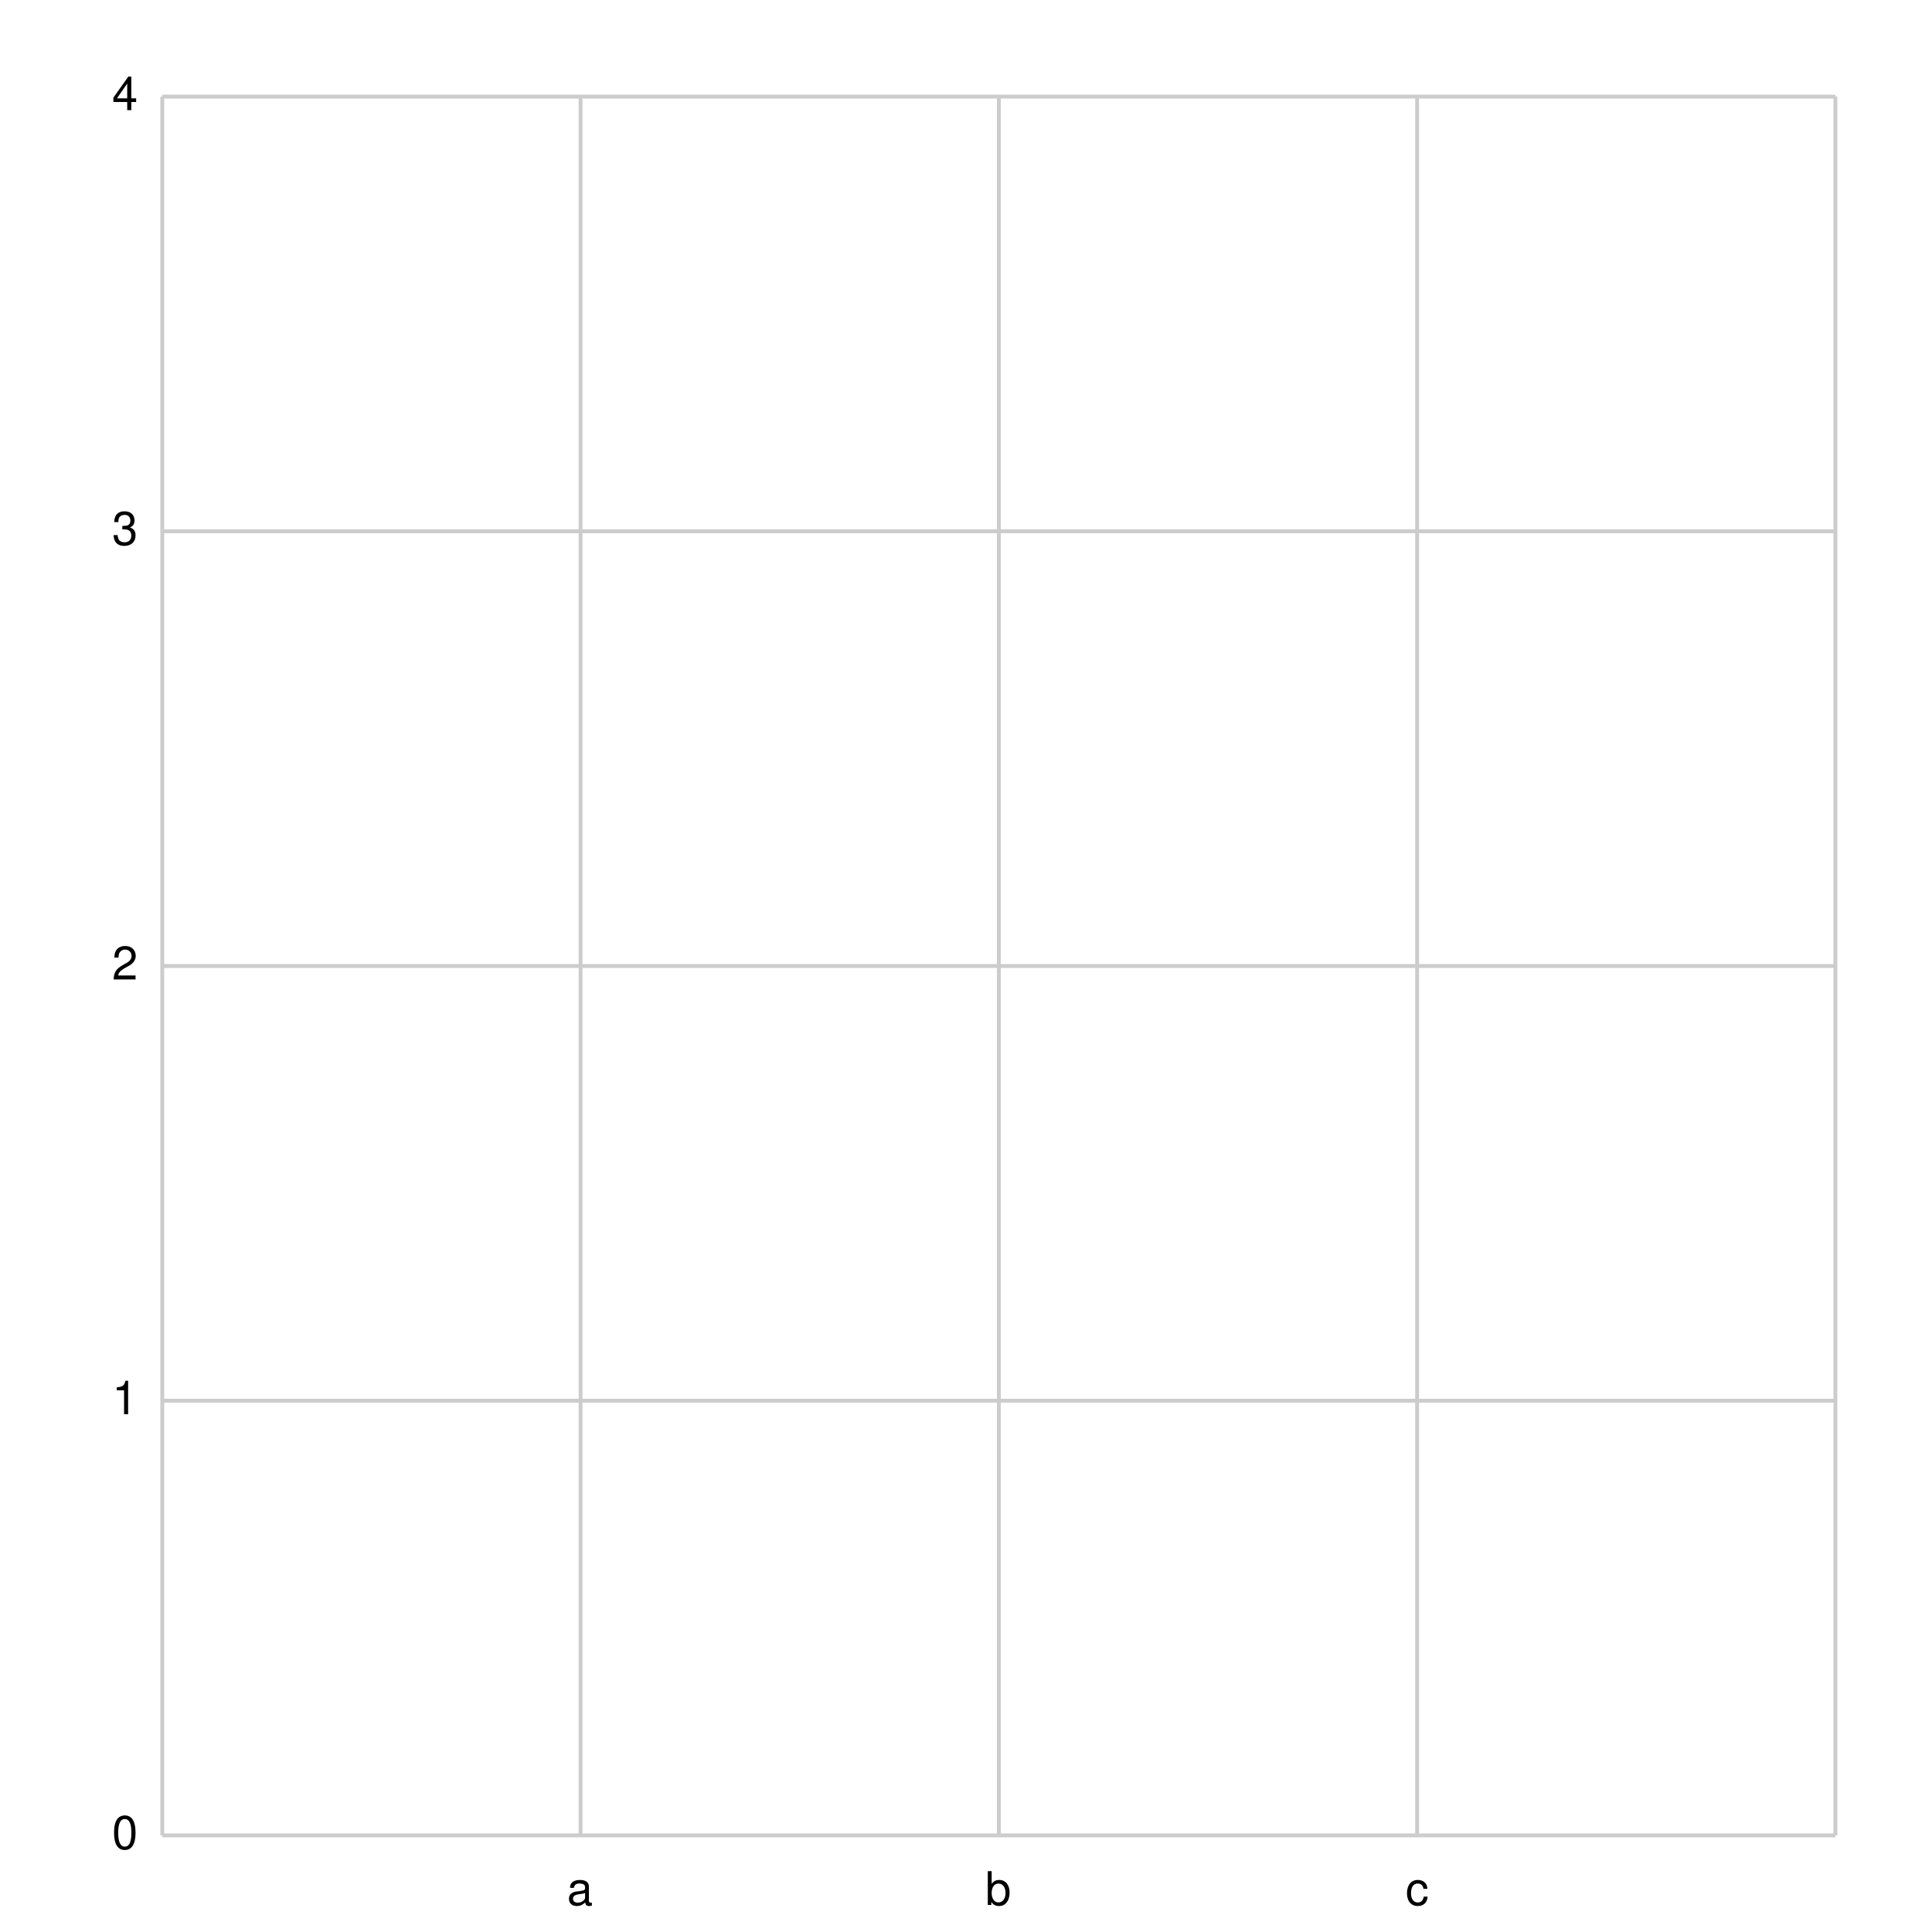
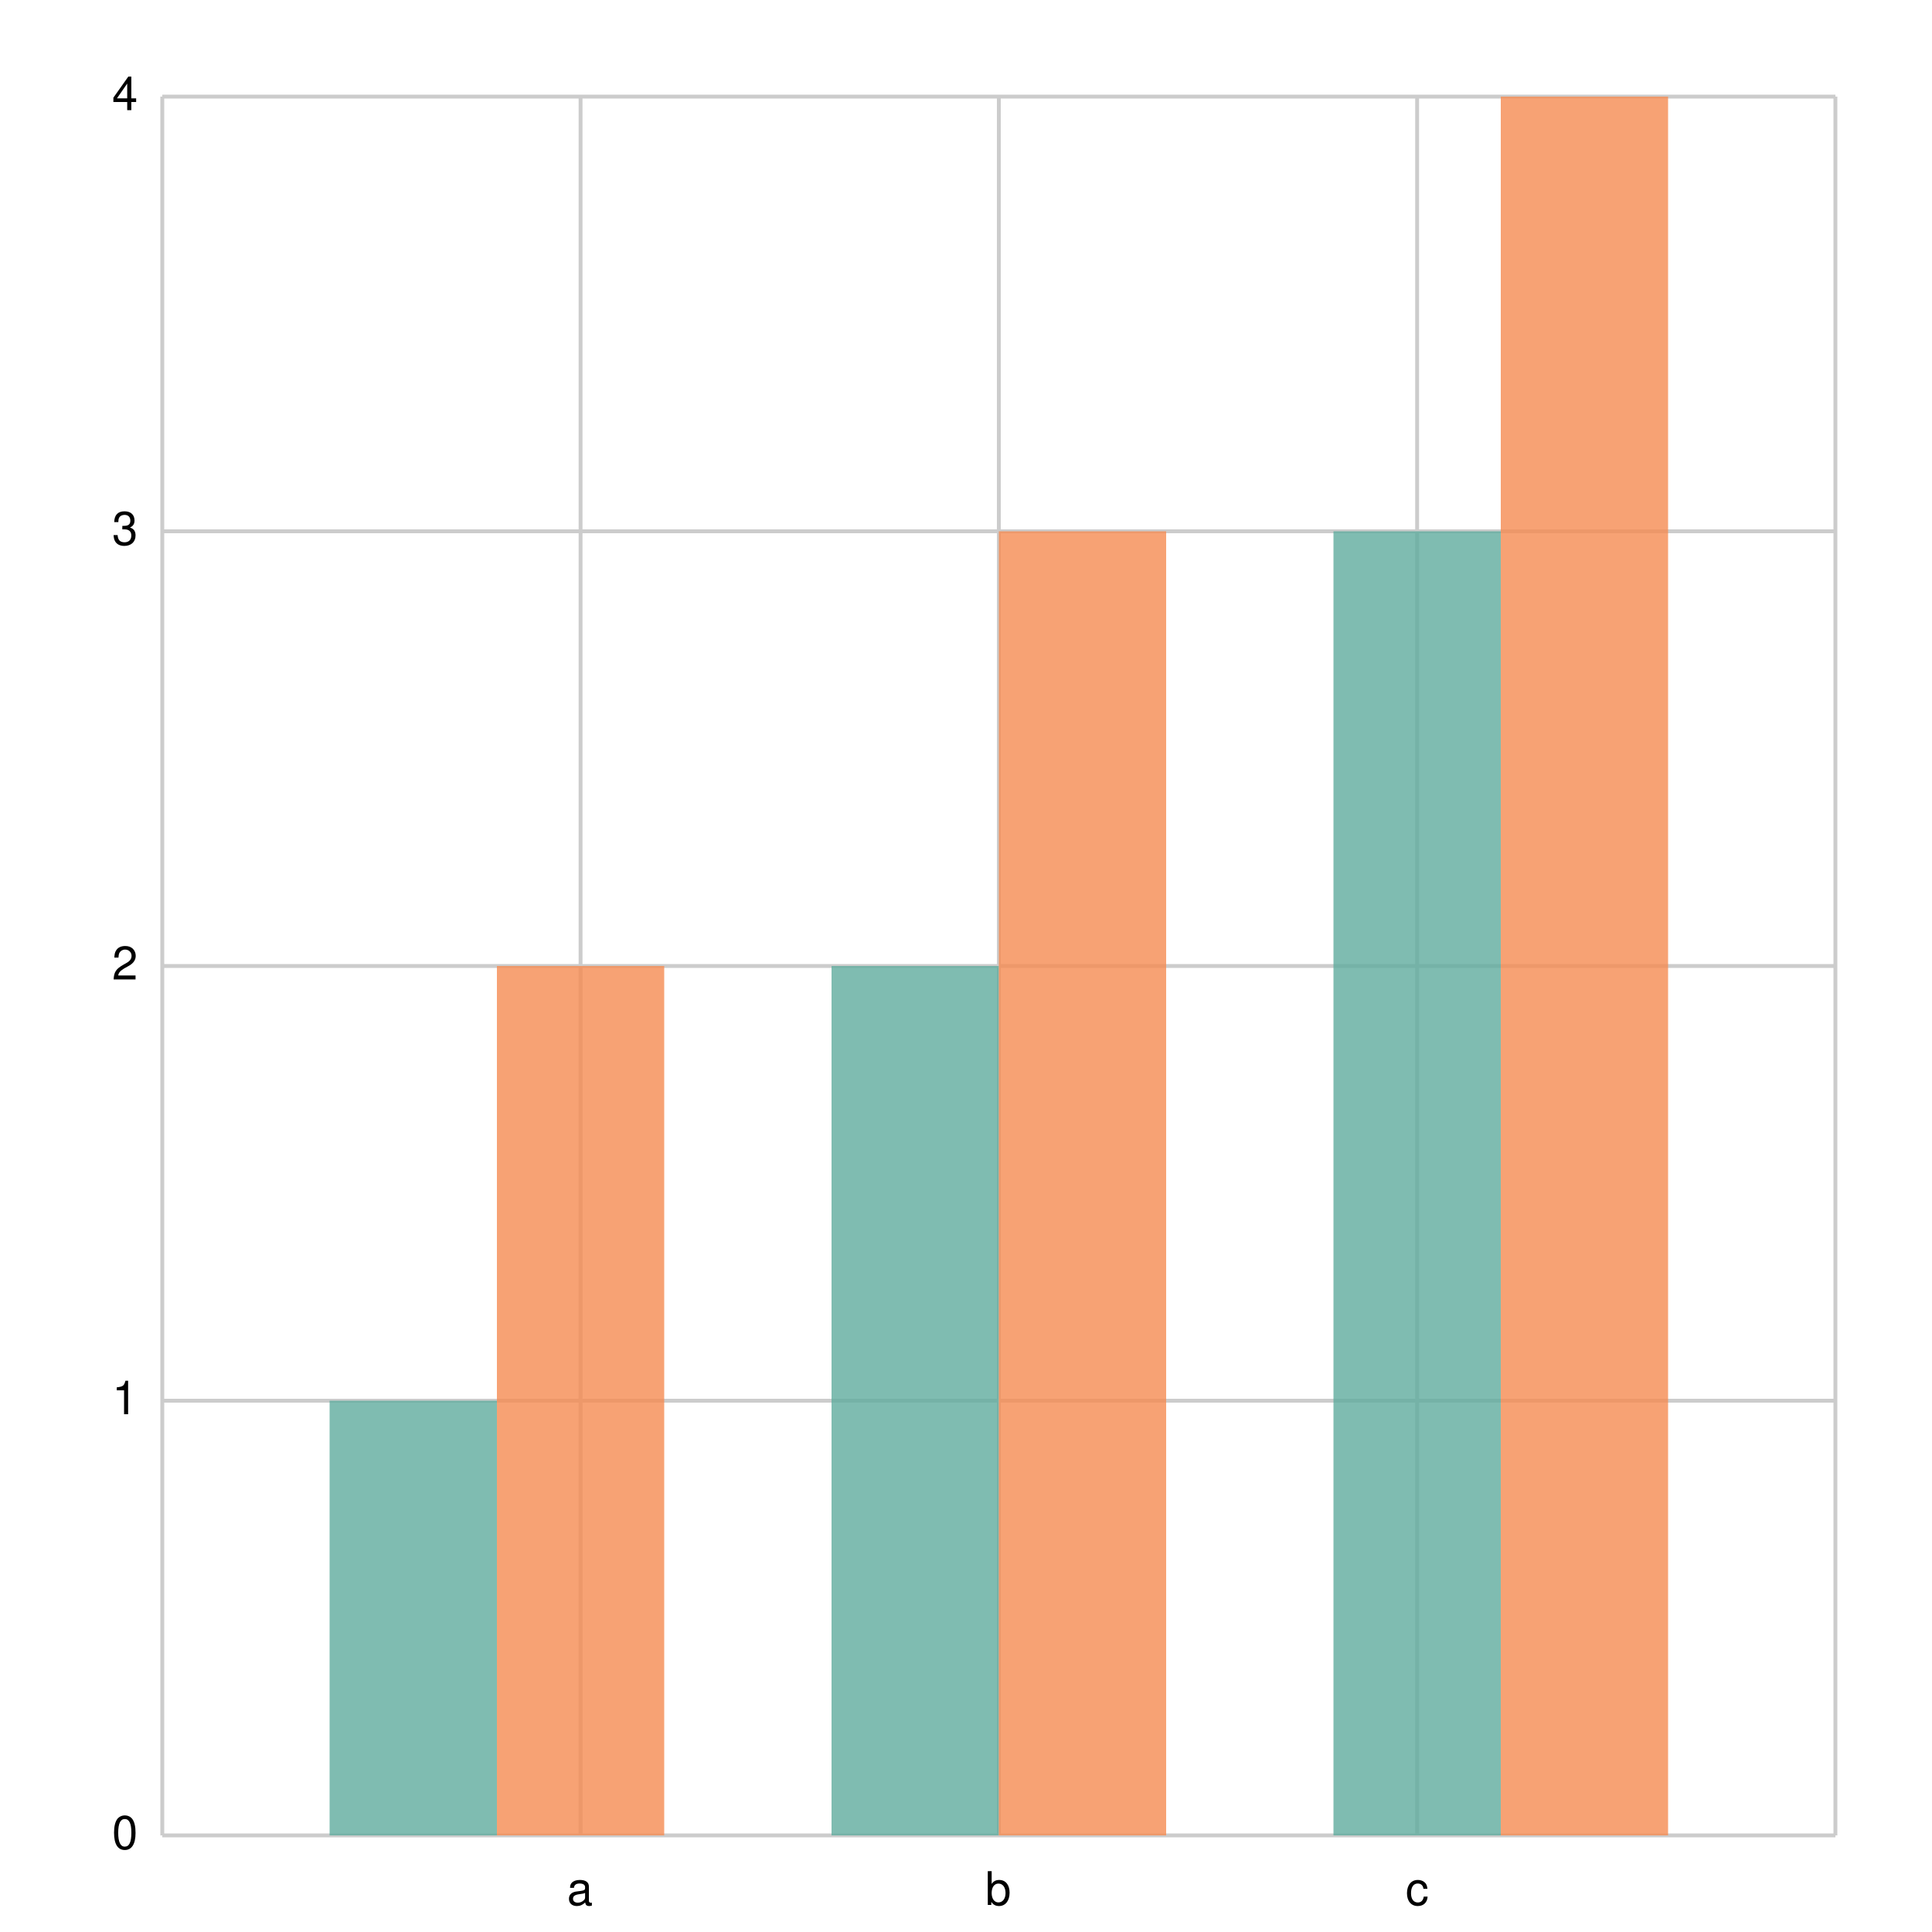
<svg xmlns="http://www.w3.org/2000/svg" width="500" height="500" viewBox="0 0 500 500">
  <path fill="white" d="M0 0 h500 v500 h-500 v-500Z" />
  <g>
    <path stroke="#CCCCCC" stroke-dasharray="None" d="M0 0.0 h433.0 M0 112.5 h433.0 M0 225.0 h433.0 M0 337.5 h433.0 M0 450.0 h433.0" transform="translate(42.0, 25.0)" />
    <g font-size="12" font-family="Helvetica" transform="translate(36.0, 25.0)">
      <text x="0" y="0.0" transform="translate(-7, 3.5)">4</text>
      <text x="0" y="112.5" transform="translate(-7, 3.5)">3</text>
      <text x="0" y="225.0" transform="translate(-7, 3.5)">2</text>
      <text x="0" y="337.5" transform="translate(-7, 3.5)">1</text>
      <text x="0" y="450.0" transform="translate(-7, 3.5)">0</text>
    </g>
  </g>
  <g>
    <path stroke="#CCCCCC" stroke-dasharray="None" d="M0.0 0 v450.0 M108.25 0 v450.0 M216.5 0 v450.0 M324.75 0 v450.0 M433.0 0 v450.0" transform="translate(42.0, 25.0)" />
    <g font-size="12" font-family="Helvetica" transform="translate(42.0, 43.0)">
      <text x="0.0" y="450.0" transform="translate(-1.5, 0)"> </text>
      <text x="108.25" y="450.0" transform="translate(-3.5, 0)">a</text>
      <text x="216.5" y="450.0" transform="translate(-3.5, 0)">b</text>
      <text x="324.75" y="450.0" transform="translate(-3.0, 0)">c</text>
      <text x="433.0" y="450.0" transform="translate(-1.5, 0)"> </text>
    </g>
  </g>
-   <g opacity="0.8" transform="translate(-25.0, -25.0) rotate(180, 250.0, 250.0) scale(-1, 1) translate(-433.0, 0) translate(0.0, 0)" />
+   <g opacity="0.8" transform="translate(-25.0, -25.0) rotate(180, 250.0, 250.0) scale(-1, 1) translate(-433.0, 0) translate(0.0, 0)">
+     <path d="M43.3 0.0 h43.3 v112.5 h-43.3 v-112.5Z M173.2 0.0 h43.3 v225.0 h-43.3 v-225.0Z M303.1 0.0 h43.3 v337.5 h-43.3 v-337.5Z" fill="#5fab9e" />
+     <path d="M86.6 0.0 h43.3 v225.0 h-43.3 v-225.0Z M216.5 0.0 h43.3 v337.5 h-43.3 v-337.5Z M346.4 0.0 h43.3 v450.0 h-43.3 v-450.0Z" fill="#f58b51" />
+   </g>
</svg>
